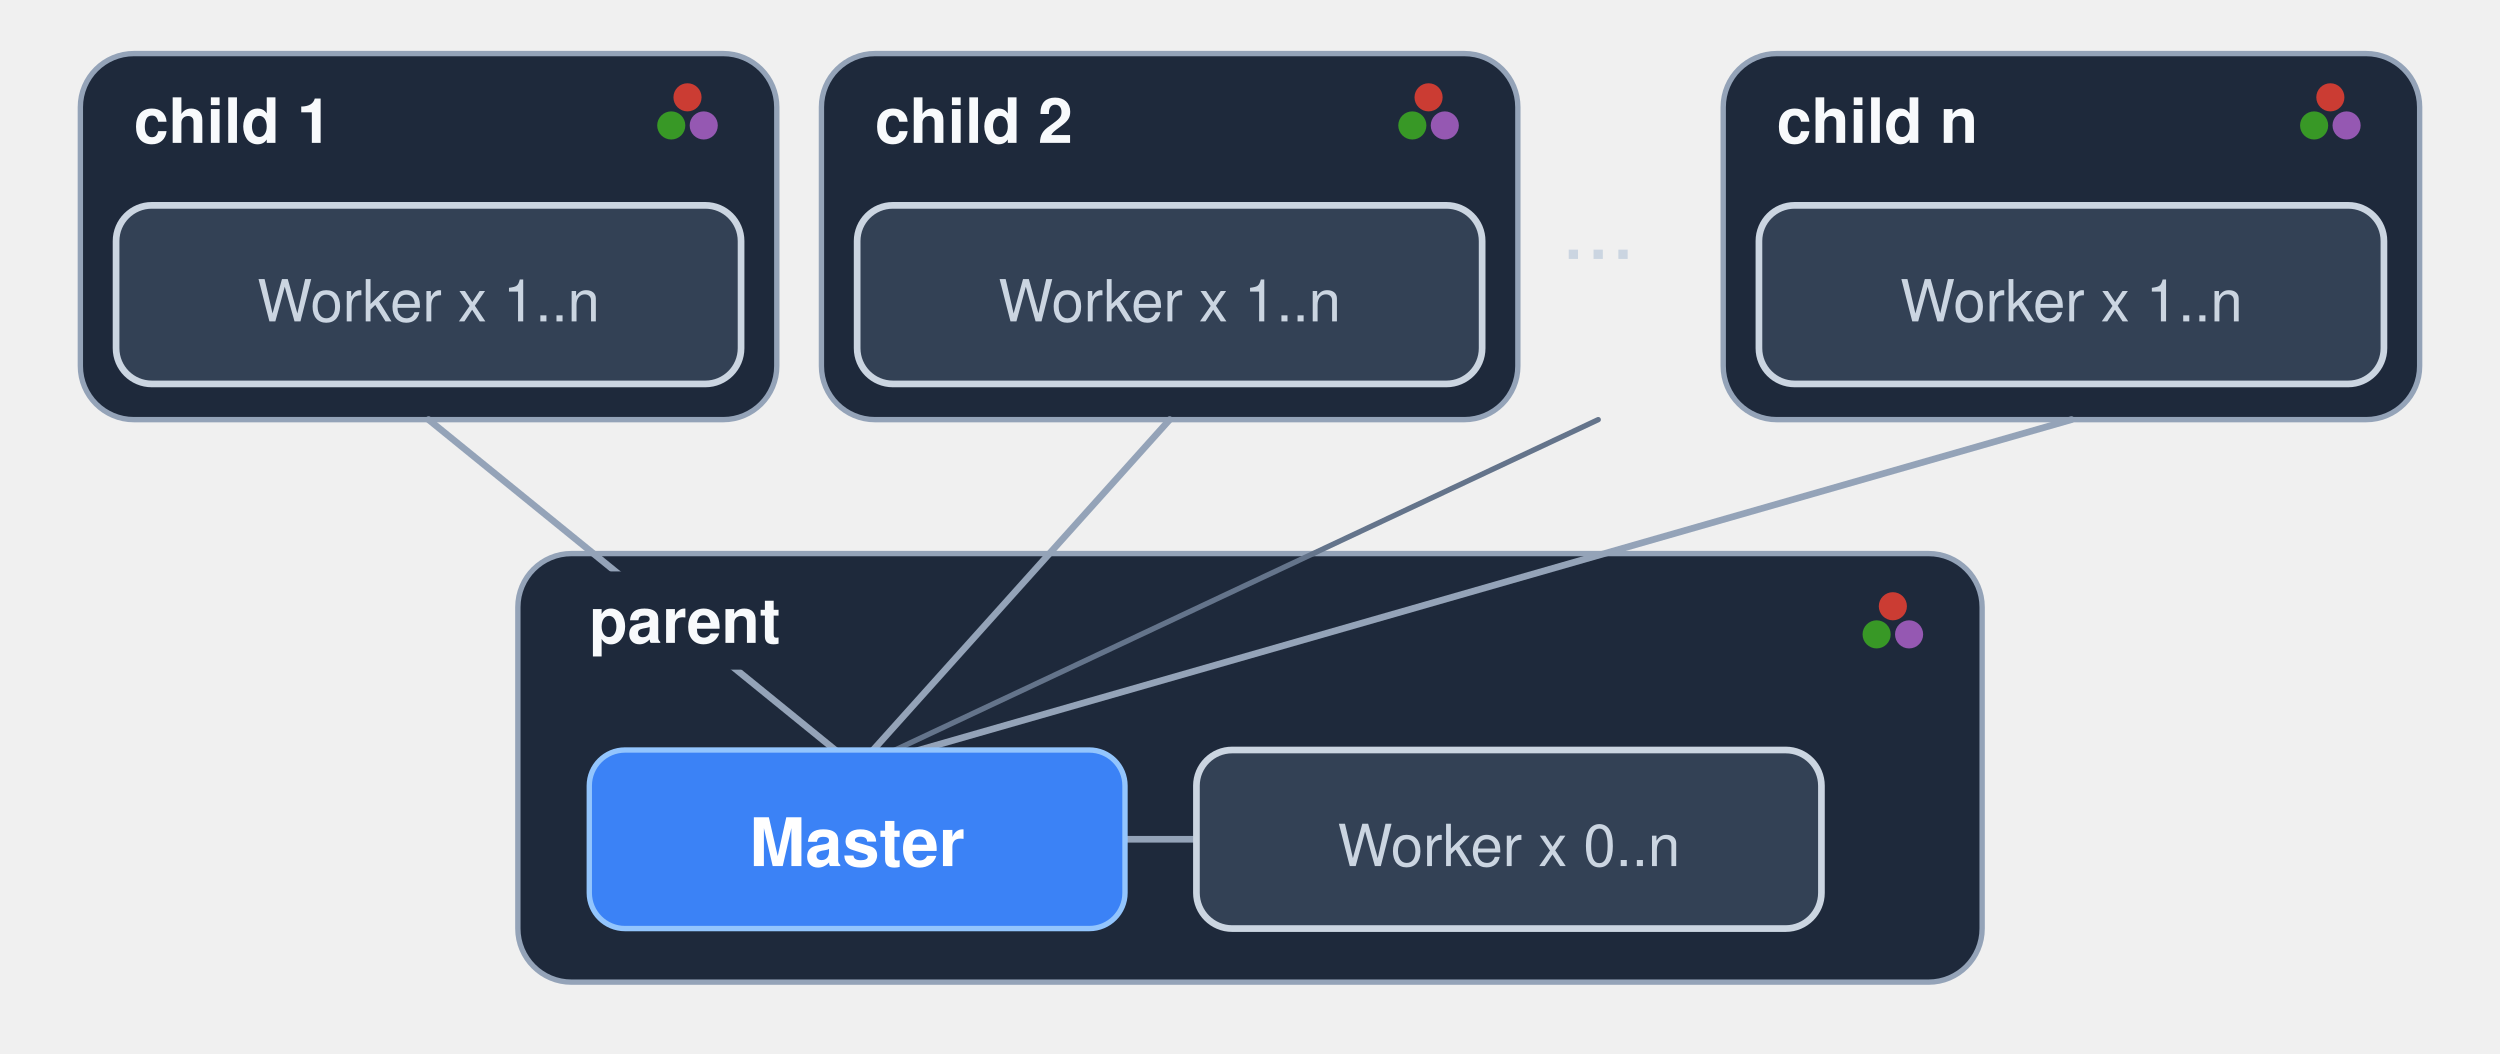
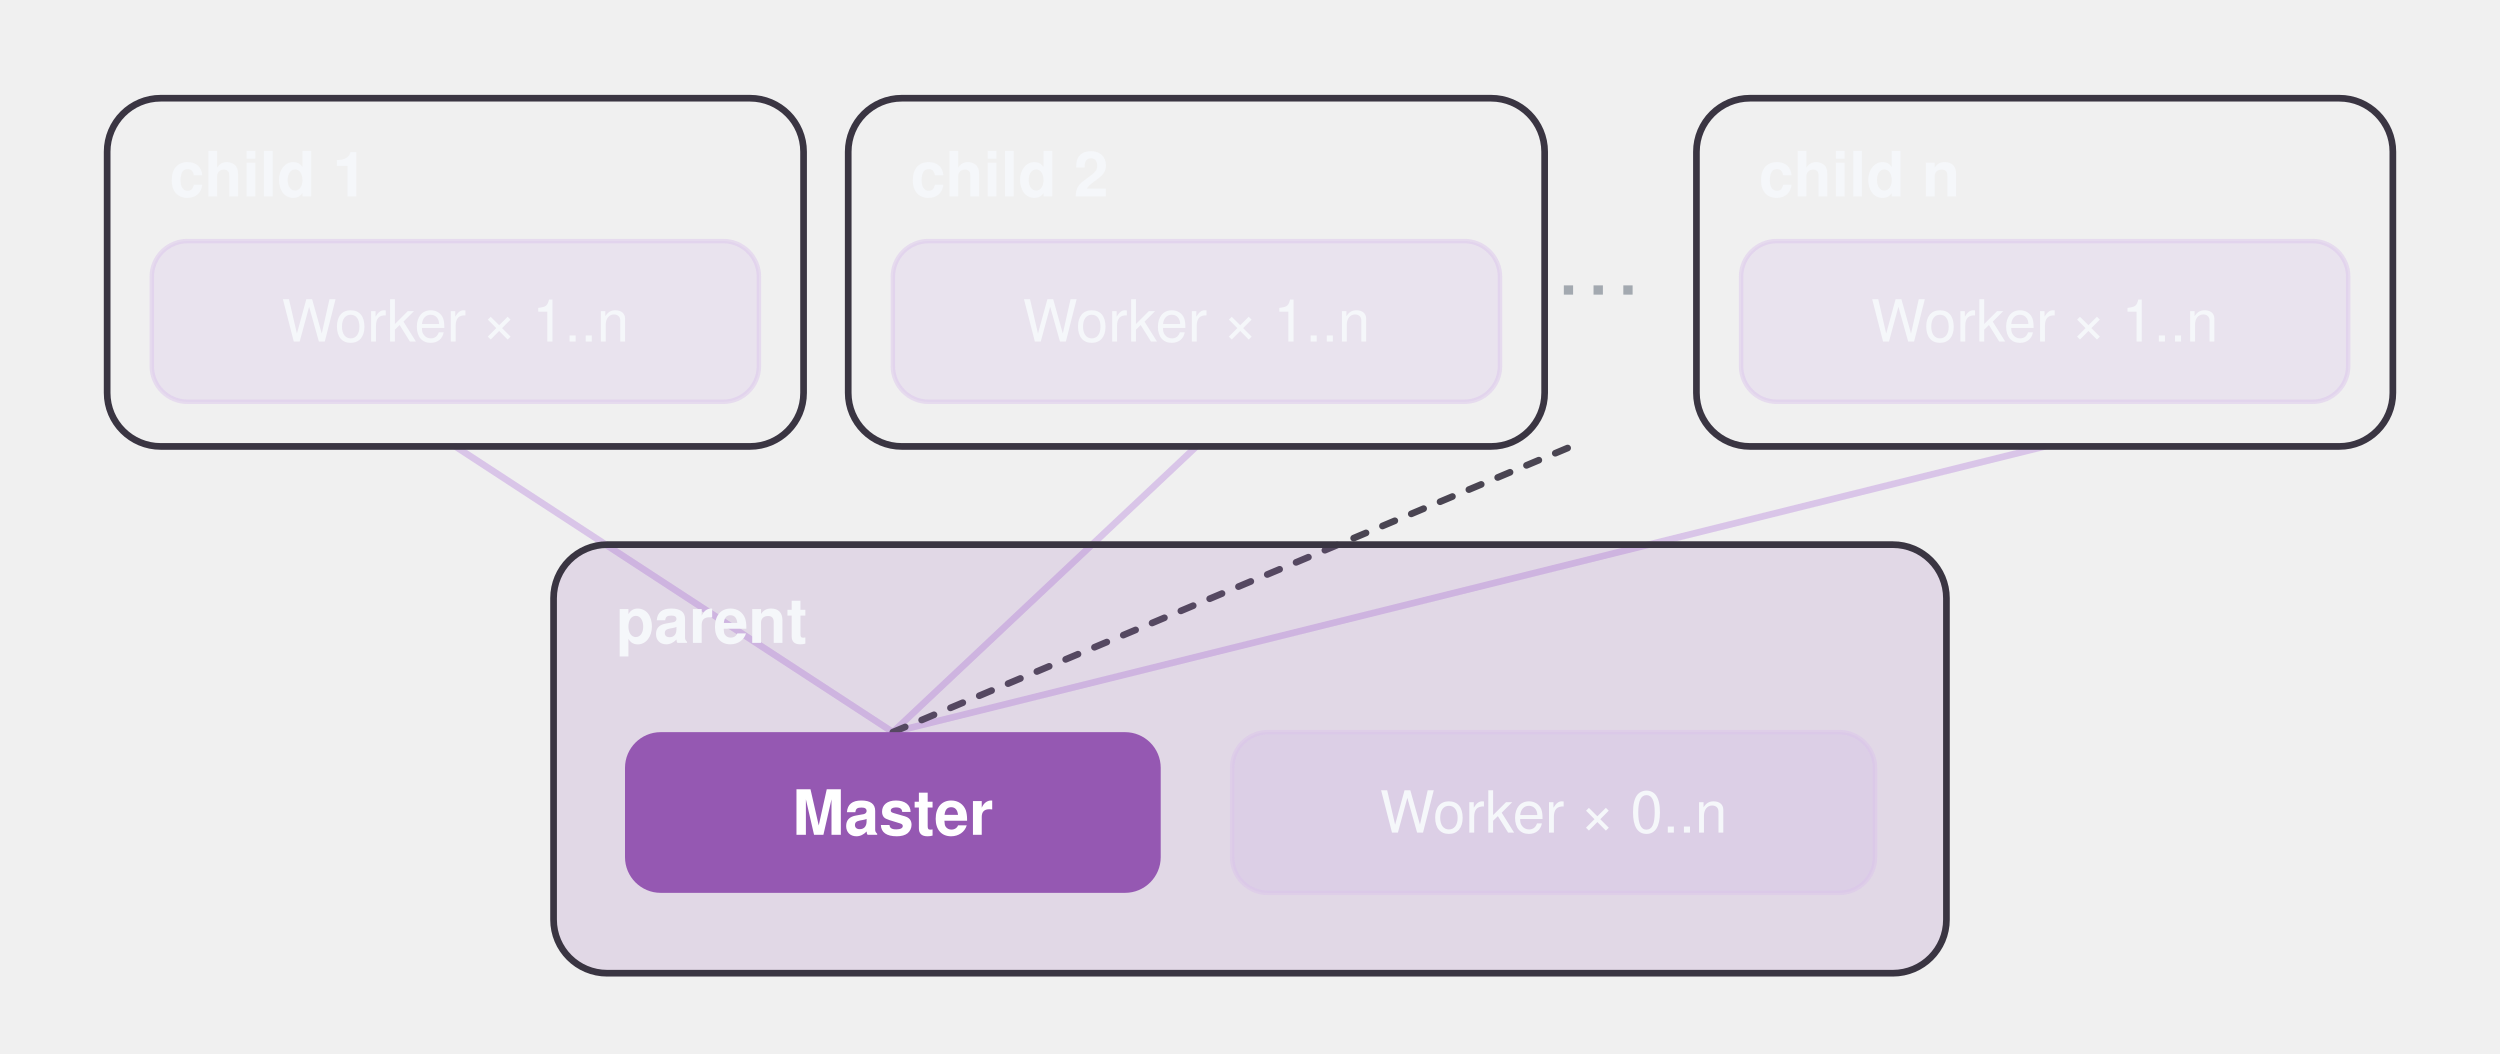
<svg xmlns="http://www.w3.org/2000/svg" viewBox="0 0 560 236" width="560" height="236">
-   <defs>
-     <style>
-       .box { fill: #334155; stroke: #cbd5e1; stroke-width: 1.5; }
-       .link { fill: none; stroke: #94a3b8; stroke-width: 1.5; stroke-linecap: round; }
-       .link-more { fill: none; stroke: #64748b; stroke-width: 1.2; stroke-linecap: round; }
-       .cluster { fill: #1e293b; stroke: #94a3b8; stroke-width: 1.2; }
-       .master { fill: #3b82f6; stroke: #93c5fd; stroke-width: 1.2; }
-       .t { font-family: 'Helvetica Neue', Helvetica, Arial, sans-serif; fill: #f8fafc; }
-       .t-sub { font-family: 'Helvetica Neue', Helvetica, Arial, sans-serif; fill: #cbd5e1; }
-       .t-on { font-family: 'Helvetica Neue', Helvetica, Arial, sans-serif; fill: #ffffff; }
-       .halo { fill: #1e293b; }
-     </style>
-     <g id="dark-juliadot">
-       <circle cx="0" cy="-4.2" r="3.15" fill="#cb3c33" />
-       <circle cx="-3.637" cy="2.1" r="3.15" fill="#389826" />
-       <circle cx="3.637" cy="2.1" r="3.15" fill="#9558b2" />
-     </g>
-     <g id="dark-worker">
-       <rect class="box" width="140" height="40" rx="8" />
-     </g>
-   </defs>
-   <g transform="translate(18,12)">
-     <rect class="cluster" width="156" height="82" rx="12" />
-     <text class="t" x="12" y="20" font-size="14" font-weight="600">child 1</text>
-     <use href="#dark-juliadot" x="136" y="14" />
-     <use href="#dark-worker" x="8" y="34" />
-     <text class="t-sub" x="78" y="60" text-anchor="middle" font-size="13">Worker x 1..n</text>
-   </g>
-   <g transform="translate(184,12)">
-     <rect class="cluster" width="156" height="82" rx="12" />
-     <text class="t" x="12" y="20" font-size="14" font-weight="600">child 2</text>
-     <use href="#dark-juliadot" x="136" y="14" />
-     <use href="#dark-worker" x="8" y="34" />
-     <text class="t-sub" x="78" y="60" text-anchor="middle" font-size="13">Worker x 1..n</text>
-   </g>
-   <text class="t-sub" x="358" y="58" text-anchor="middle" font-size="20">...</text>
-   <g transform="translate(386,12)">
-     <rect class="cluster" width="156" height="82" rx="12" />
-     <text class="t" x="12" y="20" font-size="14" font-weight="600">child n</text>
-     <use href="#dark-juliadot" x="136" y="14" />
-     <use href="#dark-worker" x="8" y="34" />
-     <text class="t-sub" x="78" y="60" text-anchor="middle" font-size="13">Worker x 1..n</text>
-   </g>
-   <g id="dark-parent">
-     <rect class="cluster" x="116" y="124" width="328" height="96" rx="12" />
-     <path class="link" d="M192,172 L96,94" />
-     <path class="link" d="M192,172 L262,94" />
-     <path class="link-more" d="M192,172 L358,94" />
-     <path class="link" d="M192,172 L464,94" />
-     <path class="link" d="M252,188 L268,188" />
-     <rect class="halo" x="122" y="128" width="76" height="22" />
-     <text class="t" x="132" y="144" font-size="14" font-weight="600">parent</text>
-     <use href="#dark-juliadot" x="424" y="140" />
-     <rect class="master" x="132" y="168" width="120" height="40" rx="8" />
-     <text class="t-on" x="192" y="194" text-anchor="middle" font-size="15" font-weight="700">Master</text>
-     <use href="#dark-worker" x="268" y="168" />
-     <text class="t-sub" x="338" y="194" text-anchor="middle" font-size="13">Worker x 0..n</text>
-   </g>
+   <path d="M200 164 L102 100" fill="none" stroke="#c9a8e3" stroke-opacity="0.6" stroke-width="1.5" stroke-linecap="round" />
+   <path d="M200 164 L268 100" fill="none" stroke="#c9a8e3" stroke-opacity="0.6" stroke-width="1.5" stroke-linecap="round" />
+   <path d="M200 164 L458 100" fill="none" stroke="#c9a8e3" stroke-opacity="0.6" stroke-width="1.5" stroke-linecap="round" />
+   <path d="M200 164 L352 100" fill="none" stroke="#4a4552" stroke-width="1.5" stroke-linecap="round" stroke-dasharray="3 4" />
+   <rect x="24" y="22" width="156" height="78" rx="12" fill="none" stroke="#3a3542" stroke-width="1.5" />
+   <text x="38" y="44" font-family="'Helvetica Neue', Helvetica, Arial, sans-serif" font-size="14" font-weight="600" fill="#f5f7fa" text-anchor="start">child 1</text>
+   <rect x="34" y="54" width="136" height="36" rx="8" fill="#c9a8e3" fill-opacity="0.18" stroke="#d9c2ec" stroke-opacity="0.45" stroke-width="1" />
+   <text x="102.0" y="76.5" font-family="'Helvetica Neue', Helvetica, Arial, sans-serif" font-size="13" font-weight="400" fill="#f5f7fa" text-anchor="middle">Worker × 1..n</text>
+   <rect x="190" y="22" width="156" height="78" rx="12" fill="none" stroke="#3a3542" stroke-width="1.5" />
+   <text x="204" y="44" font-family="'Helvetica Neue', Helvetica, Arial, sans-serif" font-size="14" font-weight="600" fill="#f5f7fa" text-anchor="start">child 2</text>
+   <rect x="200" y="54" width="136" height="36" rx="8" fill="#c9a8e3" fill-opacity="0.18" stroke="#d9c2ec" stroke-opacity="0.45" stroke-width="1" />
+   <text x="268.0" y="76.5" font-family="'Helvetica Neue', Helvetica, Arial, sans-serif" font-size="13" font-weight="400" fill="#f5f7fa" text-anchor="middle">Worker × 1..n</text>
+   <rect x="380" y="22" width="156" height="78" rx="12" fill="none" stroke="#3a3542" stroke-width="1.5" />
+   <text x="394" y="44" font-family="'Helvetica Neue', Helvetica, Arial, sans-serif" font-size="14" font-weight="600" fill="#f5f7fa" text-anchor="start">child n</text>
+   <rect x="390" y="54" width="136" height="36" rx="8" fill="#c9a8e3" fill-opacity="0.18" stroke="#d9c2ec" stroke-opacity="0.45" stroke-width="1" />
+   <text x="458.0" y="76.5" font-family="'Helvetica Neue', Helvetica, Arial, sans-serif" font-size="13" font-weight="400" fill="#f5f7fa" text-anchor="middle">Worker × 1..n</text>
+   <text x="358" y="66" font-family="'Helvetica Neue', Helvetica, Arial, sans-serif" font-size="20" font-weight="400" fill="#a3a9b0" text-anchor="middle">…</text>
+   <rect x="124" y="122" width="312" height="96" rx="12" fill="#9558b2" fill-opacity="0.16" stroke="#3a3542" stroke-width="1.5" />
+   <text x="138" y="144" font-family="'Helvetica Neue', Helvetica, Arial, sans-serif" font-size="14" font-weight="600" fill="#f5f7fa" text-anchor="start">parent</text>
+   <rect x="140" y="164" width="120" height="36" rx="8" fill="#9558b2" />
+   <text x="200" y="187" font-family="'Helvetica Neue', Helvetica, Arial, sans-serif" font-size="14" font-weight="600" fill="#ffffff" text-anchor="middle">Master</text>
+   <rect x="276" y="164" width="144" height="36" rx="8" fill="#c9a8e3" fill-opacity="0.18" stroke="#d9c2ec" stroke-opacity="0.45" stroke-width="1" />
+   <text x="348.0" y="186.5" font-family="'Helvetica Neue', Helvetica, Arial, sans-serif" font-size="13" font-weight="400" fill="#f5f7fa" text-anchor="middle">Worker × 0..n</text>
</svg>
